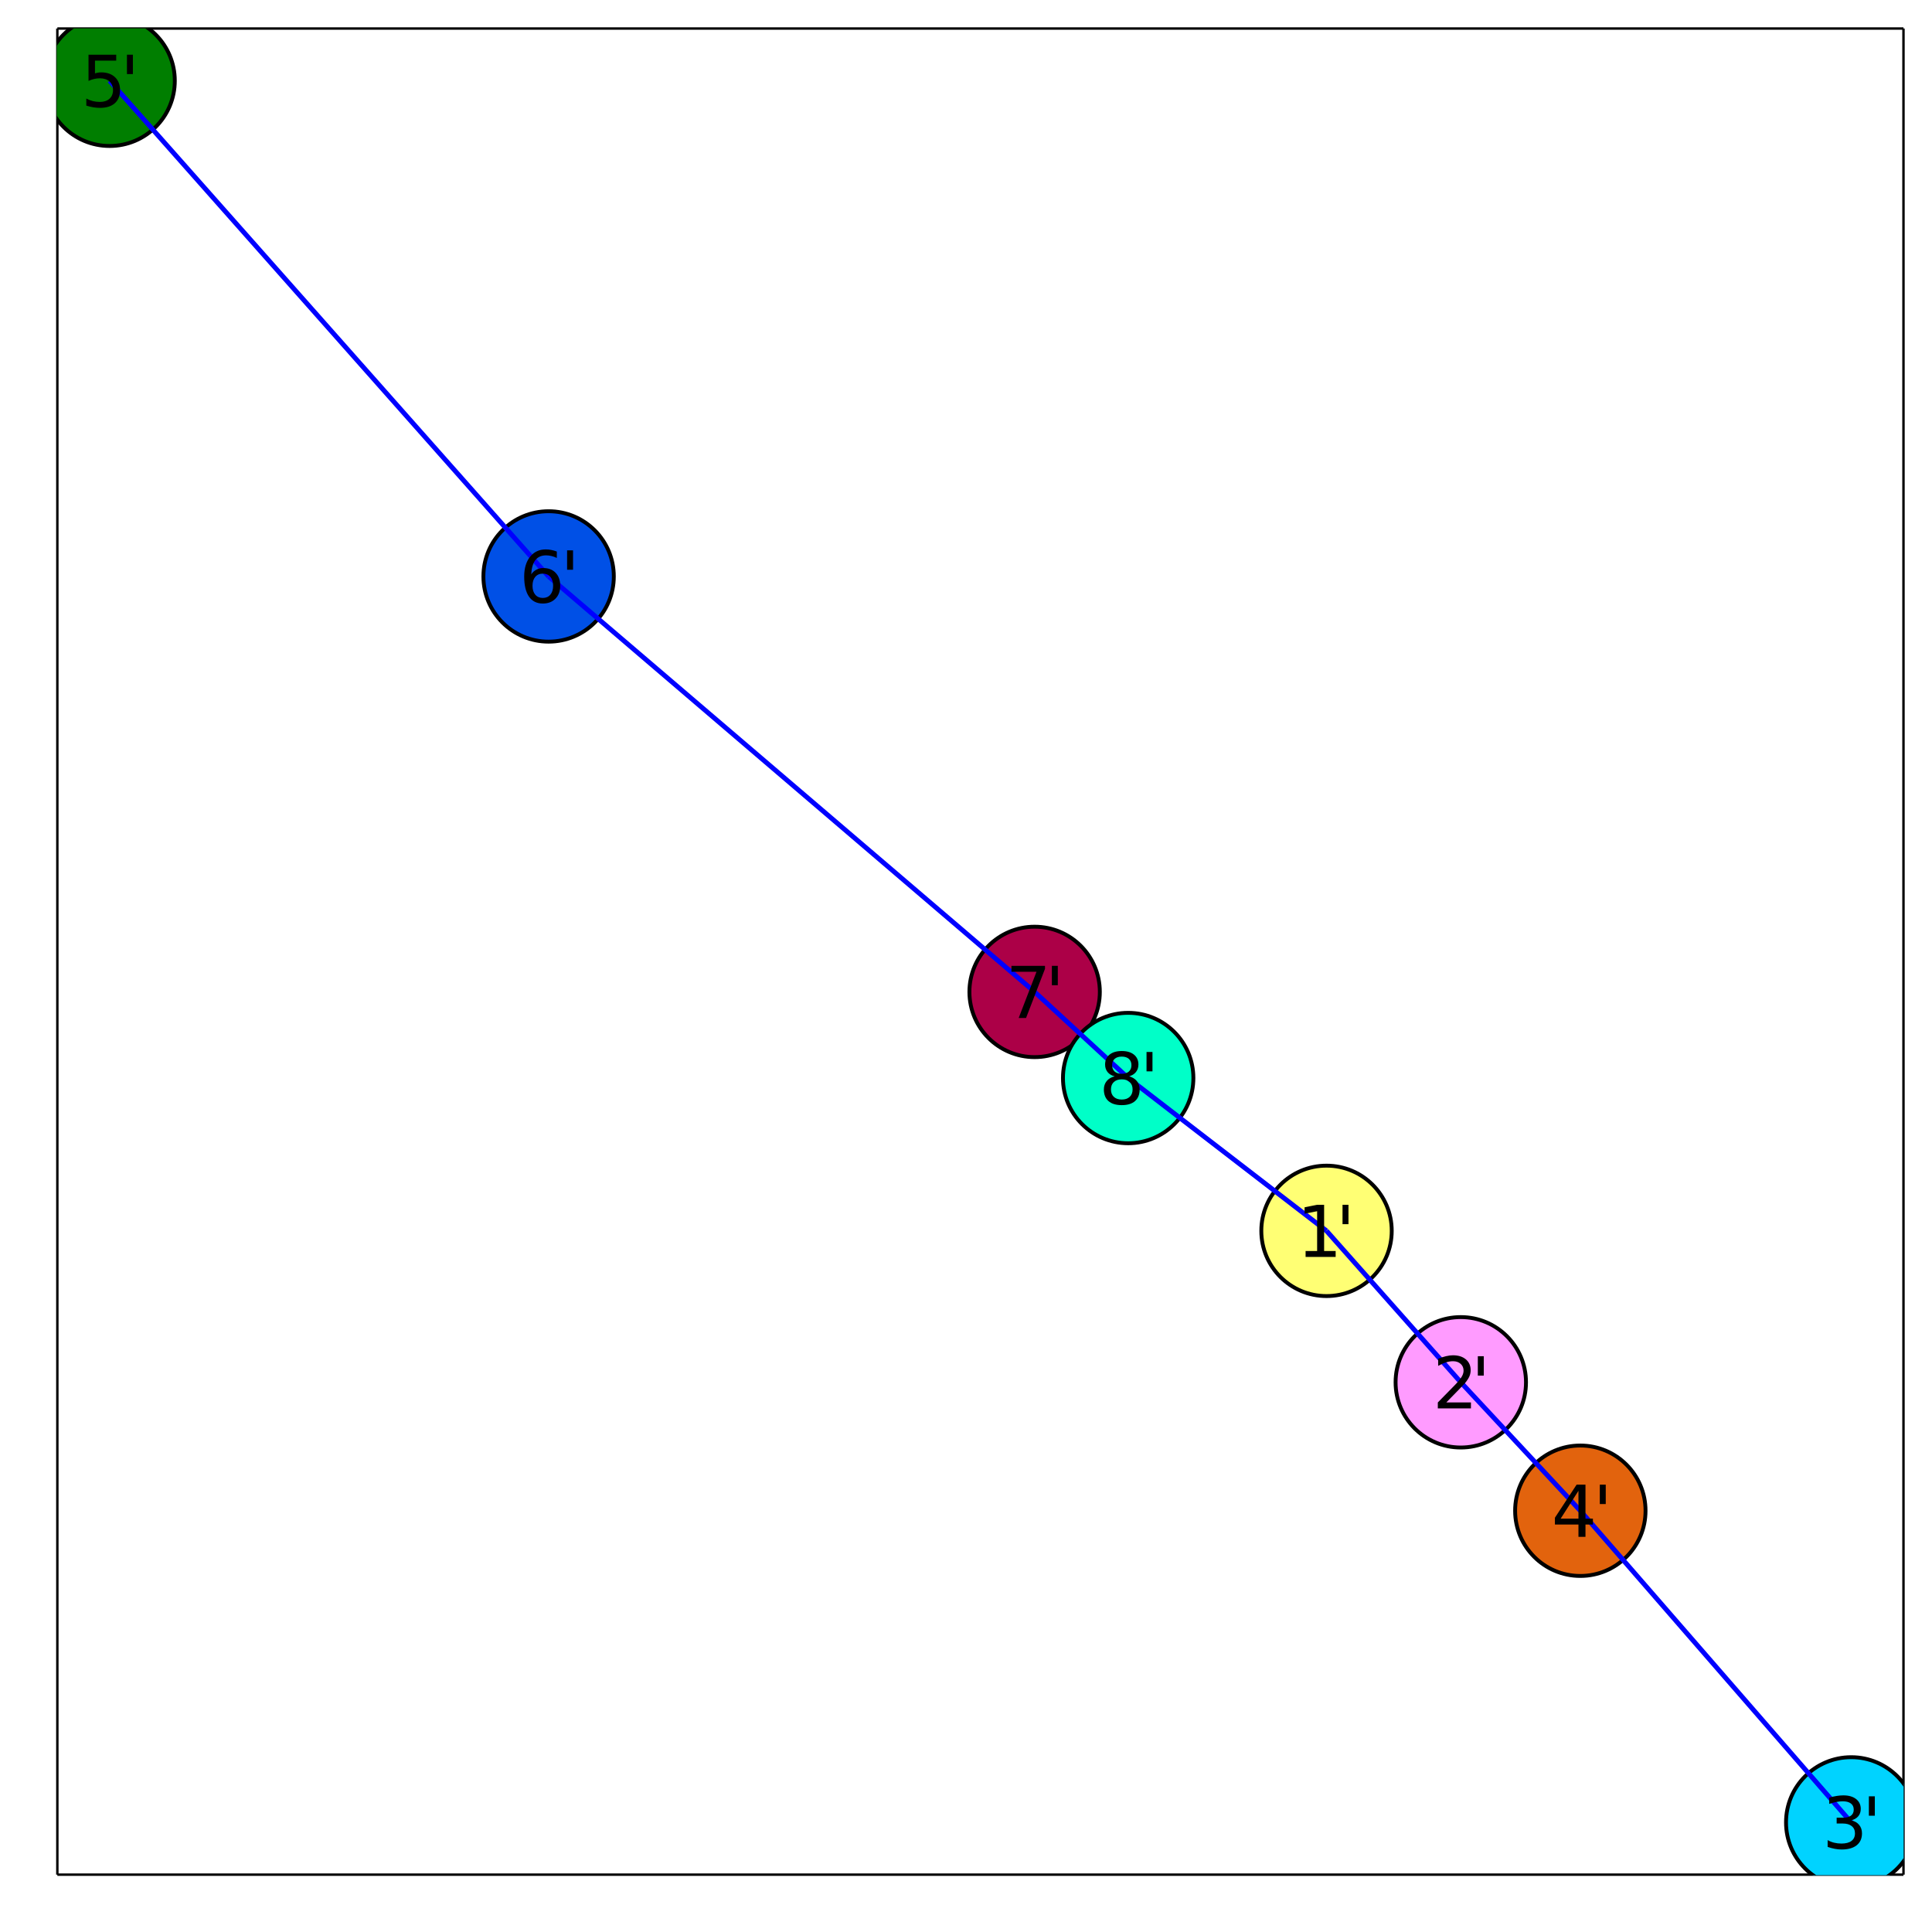
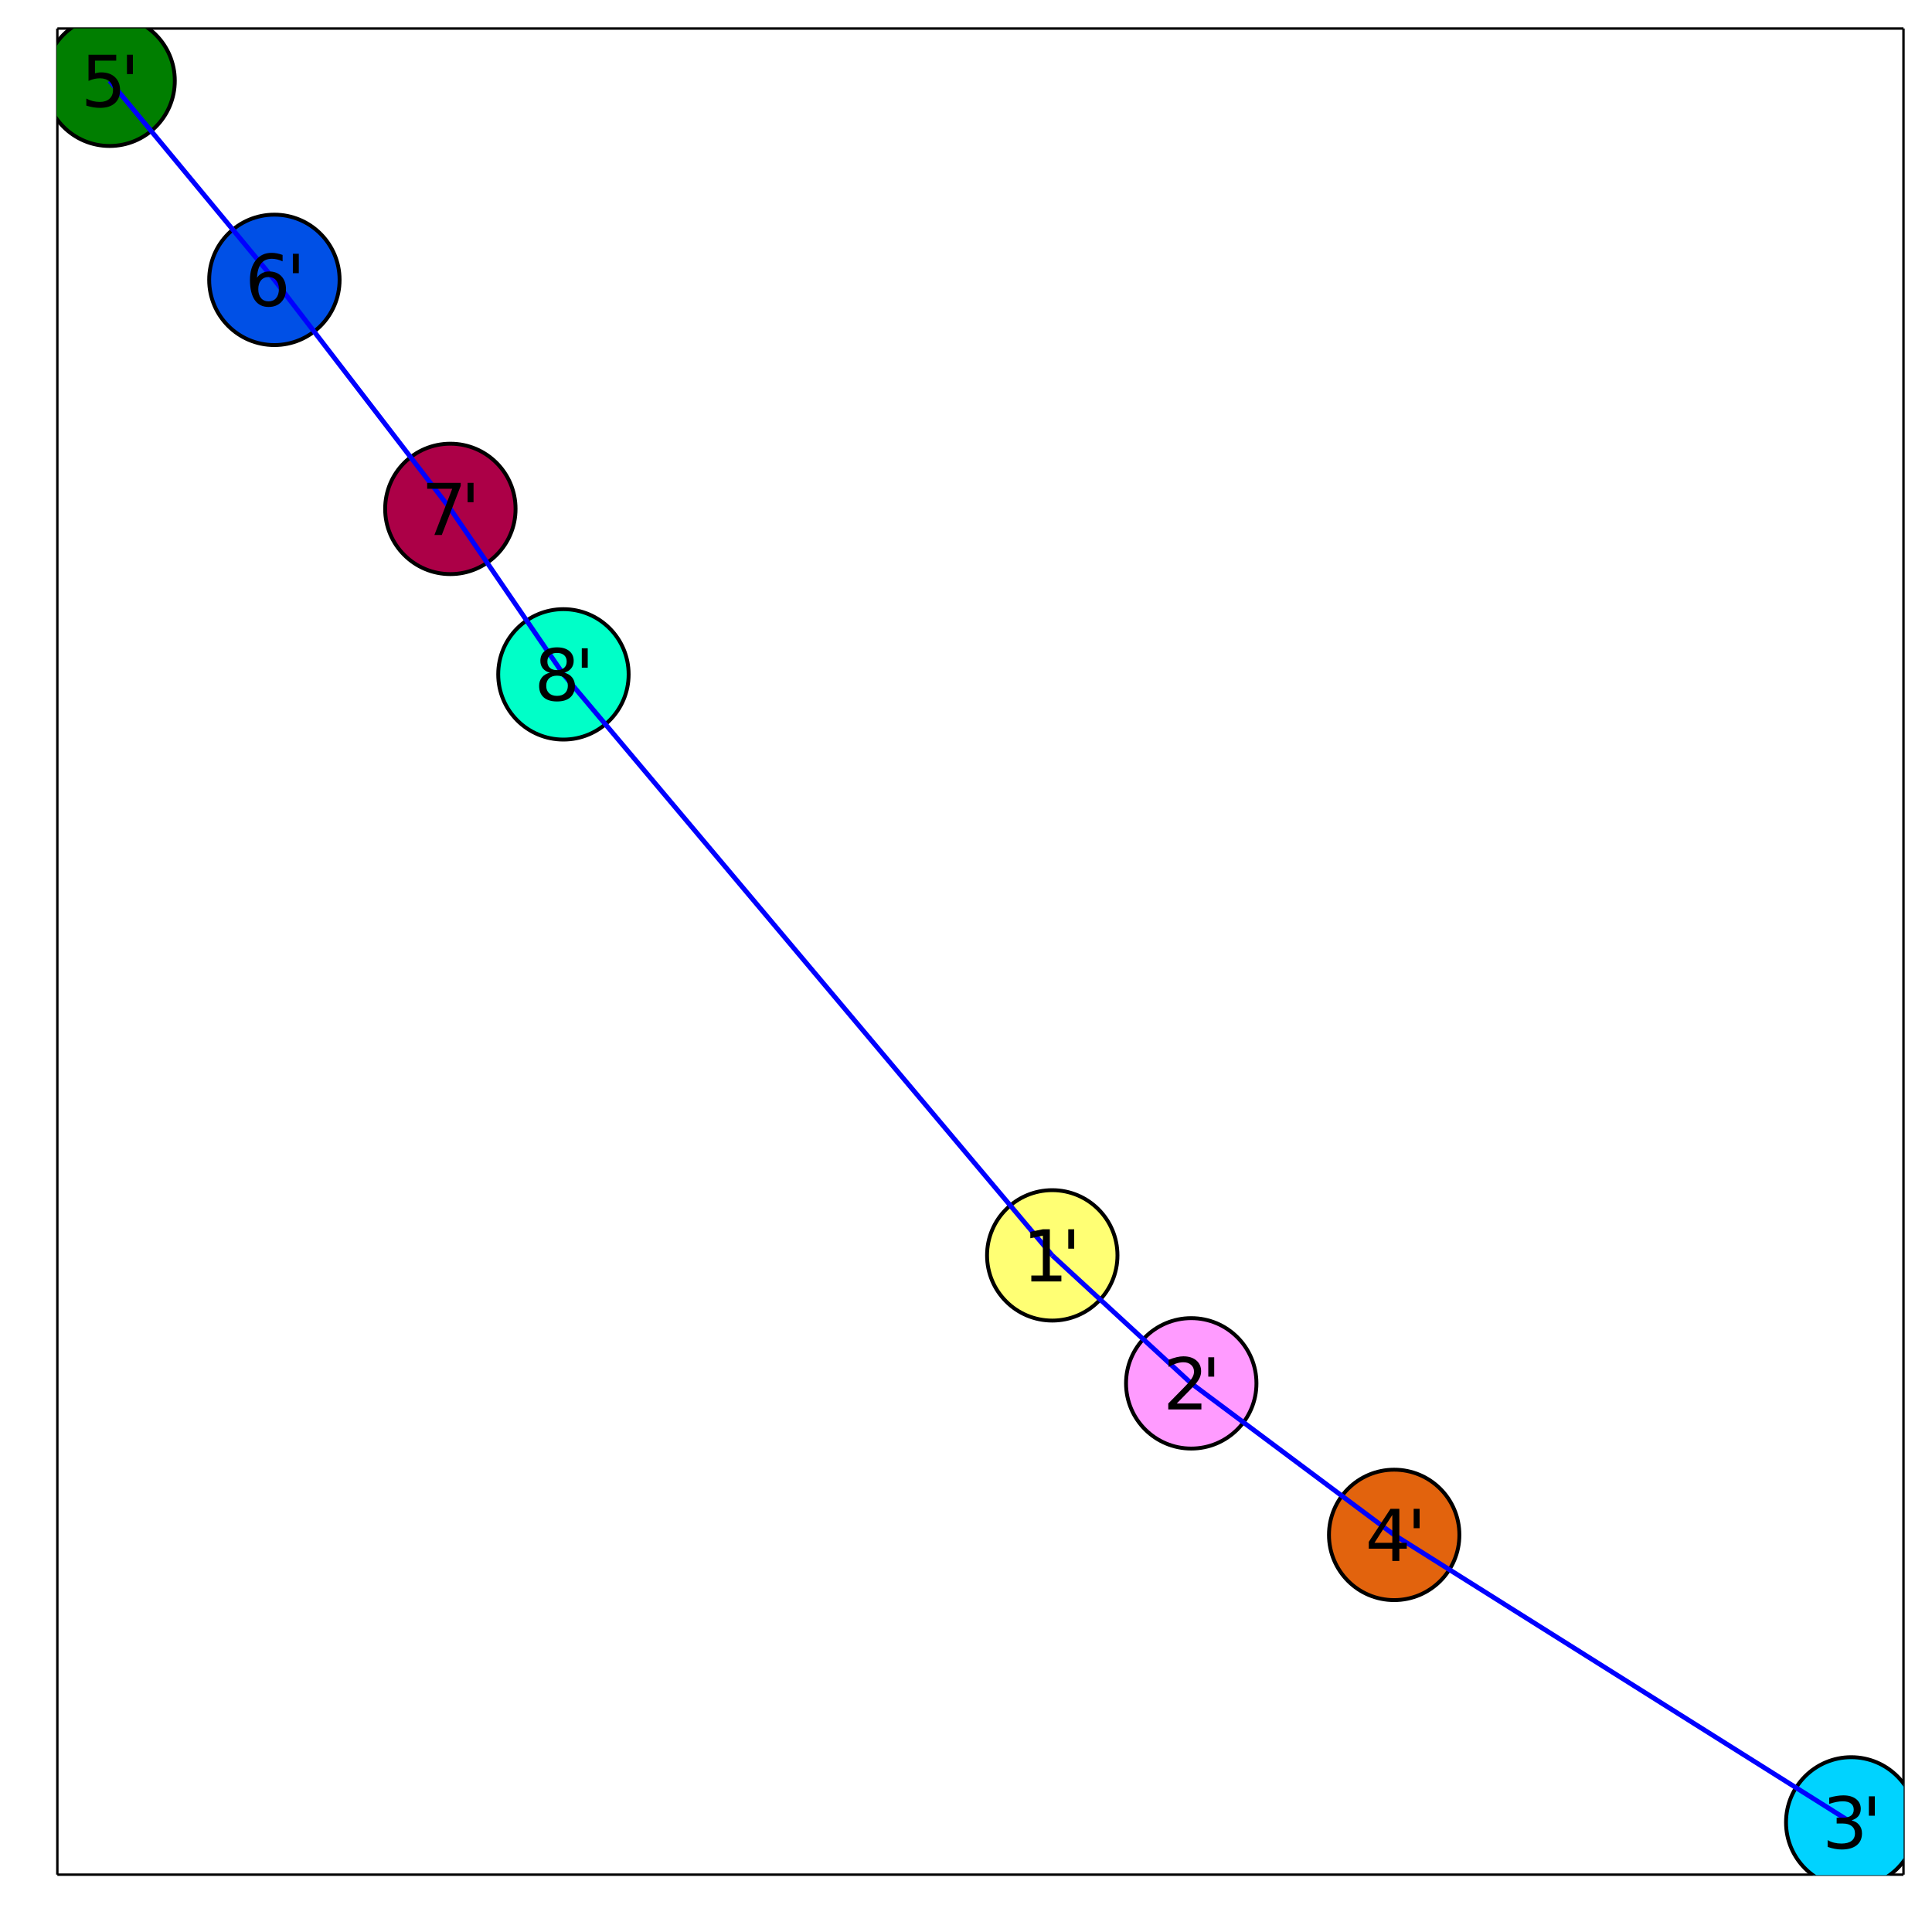
<svg xmlns="http://www.w3.org/2000/svg" width="800" height="800" viewBox="0 0 3200 3200">
  <defs>
-     <clipPath id="clip800">
+     <clipPath id="clip700">
      <rect x="0" y="0" width="3200" height="3200" />
    </clipPath>
  </defs>
-   <path clip-path="url(#clip800)" d=" M0 3200 L3200 3200 L3200 0 L0 0  Z   " fill="#ffffff" fill-rule="evenodd" fill-opacity="1" />
+   <path clip-path="url(#clip700)" d=" M0 3200 L3200 3200 L3200 0 L0 0  Z   " fill="#ffffff" fill-rule="evenodd" fill-opacity="1" />
  <defs>
-     <clipPath id="clip801">
+     <clipPath id="clip701">
      <rect x="640" y="320" width="2241" height="2241" />
    </clipPath>
  </defs>
-   <path clip-path="url(#clip800)" d=" M94.992 3105.01 L3152.76 3105.01 L3152.76 47.244 L94.992 47.244  Z   " fill="#ffffff" fill-rule="evenodd" fill-opacity="1" />
+   <path clip-path="url(#clip700)" d=" M94.992 3105.01 L3152.76 3105.01 L3152.76 47.244 L94.992 47.244  Z   " fill="#ffffff" fill-rule="evenodd" fill-opacity="1" />
  <defs>
-     <clipPath id="clip802">
+     <clipPath id="clip702">
      <rect x="94" y="47" width="3059" height="3059" />
    </clipPath>
  </defs>
-   <polyline clip-path="url(#clip800)" style="stroke:#000000; stroke-width:4; stroke-opacity:1; fill:none" points="   94.992,3105.01 3152.76,3105.01    " />
-   <polyline clip-path="url(#clip800)" style="stroke:#000000; stroke-width:4; stroke-opacity:1; fill:none" points="   94.992,3105.01 94.992,47.244    " />
-   <polyline clip-path="url(#clip800)" style="stroke:#000000; stroke-width:4; stroke-opacity:1; fill:none" points="   94.992,47.244 3152.76,47.244    " />
-   <polyline clip-path="url(#clip800)" style="stroke:#000000; stroke-width:4; stroke-opacity:1; fill:none" points="   3152.76,3105.01 3152.76,47.244    " />
-   <circle clip-path="url(#clip802)" cx="2197.14" cy="2038.7" r="108" fill="#ffff74" fill-rule="evenodd" fill-opacity="1" stroke="#000000" stroke-opacity="1" stroke-width="6.4" />
-   <circle clip-path="url(#clip802)" cx="2419.53" cy="2289.53" r="108" fill="#ff9bff" fill-rule="evenodd" fill-opacity="1" stroke="#000000" stroke-opacity="1" stroke-width="6.4" />
-   <circle clip-path="url(#clip802)" cx="3066.22" cy="3018.47" r="108" fill="#00d3ff" fill-rule="evenodd" fill-opacity="1" stroke="#000000" stroke-opacity="1" stroke-width="6.4" />
-   <circle clip-path="url(#clip802)" cx="2617.52" cy="2502.26" r="108" fill="#e2630d" fill-rule="evenodd" fill-opacity="1" stroke="#000000" stroke-opacity="1" stroke-width="6.4" />
-   <circle clip-path="url(#clip802)" cx="181.533" cy="133.785" r="108" fill="#007e00" fill-rule="evenodd" fill-opacity="1" stroke="#000000" stroke-opacity="1" stroke-width="6.4" />
-   <circle clip-path="url(#clip802)" cx="908.677" cy="954.763" r="108" fill="#0050e6" fill-rule="evenodd" fill-opacity="1" stroke="#000000" stroke-opacity="1" stroke-width="6.4" />
-   <circle clip-path="url(#clip802)" cx="1713.67" cy="1642.92" r="108" fill="#ac0047" fill-rule="evenodd" fill-opacity="1" stroke="#000000" stroke-opacity="1" stroke-width="6.4" />
-   <circle clip-path="url(#clip802)" cx="1868.61" cy="1785.58" r="108" fill="#00ffc8" fill-rule="evenodd" fill-opacity="1" stroke="#000000" stroke-opacity="1" stroke-width="6.4" />
-   <polyline clip-path="url(#clip802)" style="stroke:#0000ff; stroke-width:8; stroke-opacity:1; fill:none" points="   2197.14,2038.7 2419.53,2289.53    " />
-   <polyline clip-path="url(#clip802)" style="stroke:#0000ff; stroke-width:8; stroke-opacity:1; fill:none" points="   2197.14,2038.7 1868.61,1785.58    " />
-   <polyline clip-path="url(#clip802)" style="stroke:#0000ff; stroke-width:8; stroke-opacity:1; fill:none" points="   2419.53,2289.53 2617.52,2502.26    " />
-   <polyline clip-path="url(#clip802)" style="stroke:#0000ff; stroke-width:8; stroke-opacity:1; fill:none" points="   3066.22,3018.47 2617.52,2502.26    " />
-   <polyline clip-path="url(#clip802)" style="stroke:#0000ff; stroke-width:8; stroke-opacity:1; fill:none" points="   181.533,133.785 908.677,954.763    " />
-   <polyline clip-path="url(#clip802)" style="stroke:#0000ff; stroke-width:8; stroke-opacity:1; fill:none" points="   908.677,954.763 1713.67,1642.92    " />
-   <polyline clip-path="url(#clip802)" style="stroke:#0000ff; stroke-width:8; stroke-opacity:1; fill:none" points="   1713.67,1642.92 1868.61,1785.58    " />
-   <path clip-path="url(#clip800)" d="M 0 0 M2162.48 2072.07 L2181.58 2072.07 L2181.58 2006.15 L2160.8 2010.32 L2160.8 1999.67 L2181.46 1995.5 L2193.15 1995.5 L2193.15 2072.07 L2212.25 2072.07 L2212.25 2081.9 L2162.48 2081.9 L2162.48 2072.07 Z" fill="#000000" fill-rule="evenodd" fill-opacity="1" />
-   <path clip-path="url(#clip800)" d="M 0 0 M2233.49 1995.5 L2233.49 2027.62 L2223.65 2027.62 L2223.65 1995.5 L2233.49 1995.5 Z" fill="#000000" fill-rule="evenodd" fill-opacity="1" />
-   <path clip-path="url(#clip800)" d="M 0 0 M2395.54 2322.9 L2436.34 2322.9 L2436.34 2332.73 L2381.48 2332.73 L2381.48 2322.9 Q2388.13 2316.01 2399.59 2304.43 Q2411.11 2292.8 2414.06 2289.45 Q2419.67 2283.14 2421.87 2278.8 Q2424.13 2274.4 2424.13 2270.18 Q2424.13 2263.29 2419.27 2258.95 Q2414.46 2254.61 2406.71 2254.61 Q2401.21 2254.61 2395.08 2256.52 Q2389 2258.43 2382.06 2262.31 L2382.06 2250.5 Q2389.12 2247.66 2395.25 2246.22 Q2401.39 2244.77 2406.48 2244.77 Q2419.9 2244.77 2427.89 2251.48 Q2435.88 2258.2 2435.88 2269.42 Q2435.88 2274.75 2433.85 2279.55 Q2431.88 2284.3 2426.62 2290.78 Q2425.17 2292.46 2417.42 2300.5 Q2409.66 2308.49 2395.54 2322.9 Z" fill="#000000" fill-rule="evenodd" fill-opacity="1" />
-   <path clip-path="url(#clip800)" d="M 0 0 M2457.58 2246.33 L2457.58 2278.45 L2447.74 2278.45 L2447.74 2246.33 L2457.58 2246.33 Z" fill="#000000" fill-rule="evenodd" fill-opacity="1" />
-   <path clip-path="url(#clip800)" d="M 0 0 M3066.22 3015.08 Q3074.61 3016.88 3079.29 3022.55 Q3084.04 3028.22 3084.04 3036.55 Q3084.04 3049.34 3075.24 3056.34 Q3066.45 3063.35 3050.24 3063.35 Q3044.8 3063.35 3039.02 3062.25 Q3033.29 3061.2 3027.15 3059.06 L3027.15 3047.78 Q3032.01 3050.61 3037.8 3052.06 Q3043.59 3053.51 3049.9 3053.51 Q3060.89 3053.51 3066.62 3049.17 Q3072.41 3044.83 3072.41 3036.55 Q3072.41 3028.91 3067.03 3024.63 Q3061.7 3020.29 3052.15 3020.29 L3042.08 3020.29 L3042.08 3010.68 L3052.62 3010.68 Q3061.24 3010.68 3065.81 3007.27 Q3070.38 3003.8 3070.38 2997.32 Q3070.38 2990.66 3065.64 2987.13 Q3060.95 2983.54 3052.15 2983.54 Q3047.35 2983.54 3041.85 2984.58 Q3036.35 2985.63 3029.76 2987.83 L3029.76 2977.41 Q3036.41 2975.56 3042.2 2974.63 Q3048.04 2973.7 3053.19 2973.7 Q3066.5 2973.7 3074.26 2979.78 Q3082.01 2985.8 3082.01 2996.1 Q3082.01 3003.28 3077.91 3008.25 Q3073.8 3013.17 3066.22 3015.08 Z" fill="#000000" fill-rule="evenodd" fill-opacity="1" />
-   <path clip-path="url(#clip800)" d="M 0 0 M3105.28 2975.27 L3105.28 3007.39 L3095.44 3007.39 L3095.44 2975.27 L3105.28 2975.27 Z" fill="#000000" fill-rule="evenodd" fill-opacity="1" />
-   <path clip-path="url(#clip800)" d="M 0 0 M2614.42 2469.25 L2584.91 2515.37 L2614.42 2515.37 L2614.42 2469.25 M2611.35 2459.06 L2626.05 2459.06 L2626.05 2515.37 L2638.38 2515.37 L2638.38 2525.09 L2626.05 2525.09 L2626.05 2545.46 L2614.42 2545.46 L2614.42 2525.09 L2575.42 2525.09 L2575.42 2513.81 L2611.35 2459.06 Z" fill="#000000" fill-rule="evenodd" fill-opacity="1" />
-   <path clip-path="url(#clip800)" d="M 0 0 M2659.62 2459.06 L2659.62 2491.18 L2649.78 2491.18 L2649.78 2459.06 L2659.62 2459.06 Z" fill="#000000" fill-rule="evenodd" fill-opacity="1" />
-   <path clip-path="url(#clip800)" d="M 0 0 M146.608 90.585 L192.499 90.585 L192.499 100.422 L157.314 100.422 L157.314 121.603 Q159.86 120.735 162.407 120.33 Q164.953 119.867 167.499 119.867 Q181.967 119.867 190.416 127.795 Q198.865 135.723 198.865 149.265 Q198.865 163.212 190.184 170.966 Q181.504 178.663 165.705 178.663 Q160.265 178.663 154.594 177.737 Q148.981 176.811 142.962 174.959 L142.962 163.212 Q148.171 166.047 153.726 167.436 Q159.282 168.825 165.474 168.825 Q175.485 168.825 181.33 163.559 Q187.175 158.293 187.175 149.265 Q187.175 140.237 181.33 134.971 Q175.485 129.705 165.474 129.705 Q160.786 129.705 156.099 130.746 Q151.469 131.788 146.608 133.987 L146.608 90.585 Z" fill="#000000" fill-rule="evenodd" fill-opacity="1" />
-   <path clip-path="url(#clip800)" d="M 0 0 M220.103 90.585 L220.103 122.702 L210.265 122.702 L210.265 90.585 L220.103 90.585 Z" fill="#000000" fill-rule="evenodd" fill-opacity="1" />
-   <path clip-path="url(#clip800)" d="M 0 0 M899.071 950.104 Q891.201 950.104 886.571 955.486 Q881.999 960.868 881.999 970.243 Q881.999 979.56 886.571 985 Q891.201 990.382 899.071 990.382 Q906.941 990.382 911.513 985 Q916.143 979.56 916.143 970.243 Q916.143 960.868 911.513 955.486 Q906.941 950.104 899.071 950.104 M922.277 913.473 L922.277 924.121 Q917.879 922.037 913.365 920.938 Q908.909 919.838 904.511 919.838 Q892.937 919.838 886.802 927.651 Q880.726 935.463 879.858 951.262 Q883.272 946.227 888.423 943.565 Q893.573 940.845 899.765 940.845 Q912.786 940.845 920.309 948.773 Q927.89 956.644 927.89 970.243 Q927.89 983.553 920.02 991.597 Q912.15 999.641 899.071 999.641 Q884.083 999.641 876.154 988.183 Q868.226 976.667 868.226 954.85 Q868.226 934.364 877.948 922.211 Q887.671 910 904.048 910 Q908.446 910 912.902 910.868 Q917.416 911.736 922.277 913.473 Z" fill="#000000" fill-rule="evenodd" fill-opacity="1" />
-   <path clip-path="url(#clip800)" d="M 0 0 M949.129 911.563 L949.129 943.681 L939.291 943.681 L939.291 911.563 L949.129 911.563 Z" fill="#000000" fill-rule="evenodd" fill-opacity="1" />
-   <path clip-path="url(#clip800)" d="M 0 0 M1675.28 1599.72 L1730.83 1599.72 L1730.83 1604.7 L1699.46 1686.12 L1687.25 1686.12 L1716.77 1609.56 L1675.28 1609.56 L1675.28 1599.72 Z" fill="#000000" fill-rule="evenodd" fill-opacity="1" />
-   <path clip-path="url(#clip800)" d="M 0 0 M1752.07 1599.72 L1752.07 1631.84 L1742.23 1631.84 L1742.23 1599.72 L1752.07 1599.72 Z" fill="#000000" fill-rule="evenodd" fill-opacity="1" />
-   <path clip-path="url(#clip800)" d="M 0 0 M1857.99 1787.75 Q1849.66 1787.75 1844.86 1792.2 Q1840.11 1796.66 1840.11 1804.47 Q1840.11 1812.29 1844.86 1816.74 Q1849.66 1821.2 1857.99 1821.2 Q1866.33 1821.2 1871.13 1816.74 Q1875.93 1812.23 1875.93 1804.47 Q1875.93 1796.66 1871.13 1792.2 Q1866.38 1787.75 1857.99 1787.75 M1846.3 1782.77 Q1838.78 1780.92 1834.56 1775.77 Q1830.39 1770.62 1830.39 1763.21 Q1830.39 1752.85 1837.74 1746.83 Q1845.15 1740.82 1857.99 1740.82 Q1870.9 1740.82 1878.25 1746.83 Q1885.6 1752.85 1885.6 1763.21 Q1885.6 1770.62 1881.37 1775.77 Q1877.21 1780.92 1869.74 1782.77 Q1878.19 1784.74 1882.88 1790.47 Q1887.62 1796.2 1887.62 1804.47 Q1887.62 1817.03 1879.93 1823.74 Q1872.29 1830.46 1857.99 1830.46 Q1843.7 1830.46 1836 1823.74 Q1828.36 1817.03 1828.36 1804.47 Q1828.36 1796.2 1833.11 1790.47 Q1837.85 1784.74 1846.3 1782.77 M1842.02 1764.31 Q1842.02 1771.02 1846.19 1774.79 Q1850.41 1778.55 1857.99 1778.55 Q1865.52 1778.55 1869.74 1774.79 Q1874.02 1771.02 1874.02 1764.31 Q1874.02 1757.6 1869.74 1753.84 Q1865.52 1750.08 1857.99 1750.08 Q1850.41 1750.08 1846.19 1753.84 Q1842.02 1757.6 1842.02 1764.31 Z" fill="#000000" fill-rule="evenodd" fill-opacity="1" />
-   <path clip-path="url(#clip800)" d="M 0 0 M1908.86 1742.38 L1908.86 1774.5 L1899.02 1774.5 L1899.02 1742.38 L1908.86 1742.38 Z" fill="#000000" fill-rule="evenodd" fill-opacity="1" />
+   <polyline clip-path="url(#clip700)" style="stroke:#000000; stroke-width:4; stroke-opacity:1; fill:none" points="   94.992,3105.01 3152.76,3105.01    " />
+   <polyline clip-path="url(#clip700)" style="stroke:#000000; stroke-width:4; stroke-opacity:1; fill:none" points="   94.992,3105.01 94.992,47.244    " />
+   <polyline clip-path="url(#clip700)" style="stroke:#000000; stroke-width:4; stroke-opacity:1; fill:none" points="   94.992,47.244 3152.76,47.244    " />
+   <polyline clip-path="url(#clip700)" style="stroke:#000000; stroke-width:4; stroke-opacity:1; fill:none" points="   3152.76,3105.01 3152.76,47.244    " />
+   <circle clip-path="url(#clip702)" cx="1742.87" cy="2079.29" r="108" fill="#ffff74" fill-rule="evenodd" fill-opacity="1" stroke="#000000" stroke-opacity="1" stroke-width="6.4" />
+   <circle clip-path="url(#clip702)" cx="1973.07" cy="2291.27" r="108" fill="#ff9bff" fill-rule="evenodd" fill-opacity="1" stroke="#000000" stroke-opacity="1" stroke-width="6.4" />
+   <circle clip-path="url(#clip702)" cx="3066.22" cy="3018.47" r="108" fill="#00d3ff" fill-rule="evenodd" fill-opacity="1" stroke="#000000" stroke-opacity="1" stroke-width="6.4" />
+   <circle clip-path="url(#clip702)" cx="2309.2" cy="2542.27" r="108" fill="#e2630d" fill-rule="evenodd" fill-opacity="1" stroke="#000000" stroke-opacity="1" stroke-width="6.4" />
+   <circle clip-path="url(#clip702)" cx="181.533" cy="133.785" r="108" fill="#007e00" fill-rule="evenodd" fill-opacity="1" stroke="#000000" stroke-opacity="1" stroke-width="6.4" />
+   <circle clip-path="url(#clip702)" cx="454.464" cy="463.536" r="108" fill="#0050e6" fill-rule="evenodd" fill-opacity="1" stroke="#000000" stroke-opacity="1" stroke-width="6.4" />
+   <circle clip-path="url(#clip702)" cx="745.934" cy="842.905" r="108" fill="#ac0047" fill-rule="evenodd" fill-opacity="1" stroke="#000000" stroke-opacity="1" stroke-width="6.4" />
+   <circle clip-path="url(#clip702)" cx="933.219" cy="1116.96" r="108" fill="#00ffc8" fill-rule="evenodd" fill-opacity="1" stroke="#000000" stroke-opacity="1" stroke-width="6.4" />
+   <polyline clip-path="url(#clip702)" style="stroke:#0000ff; stroke-width:8; stroke-opacity:1; fill:none" points="   1742.87,2079.29 1973.07,2291.27    " />
+   <polyline clip-path="url(#clip702)" style="stroke:#0000ff; stroke-width:8; stroke-opacity:1; fill:none" points="   1742.87,2079.29 933.219,1116.96    " />
+   <polyline clip-path="url(#clip702)" style="stroke:#0000ff; stroke-width:8; stroke-opacity:1; fill:none" points="   1973.07,2291.27 2309.2,2542.27    " />
+   <polyline clip-path="url(#clip702)" style="stroke:#0000ff; stroke-width:8; stroke-opacity:1; fill:none" points="   3066.22,3018.47 2309.2,2542.27    " />
+   <polyline clip-path="url(#clip702)" style="stroke:#0000ff; stroke-width:8; stroke-opacity:1; fill:none" points="   181.533,133.785 454.464,463.536    " />
+   <polyline clip-path="url(#clip702)" style="stroke:#0000ff; stroke-width:8; stroke-opacity:1; fill:none" points="   454.464,463.536 745.934,842.905    " />
+   <polyline clip-path="url(#clip702)" style="stroke:#0000ff; stroke-width:8; stroke-opacity:1; fill:none" points="   745.934,842.905 933.219,1116.96    " />
+   <path clip-path="url(#clip700)" d="M 0 0 M1708.2 2112.65 L1727.3 2112.65 L1727.3 2046.73 L1706.52 2050.9 L1706.52 2040.25 L1727.18 2036.09 L1738.87 2036.09 L1738.87 2112.65 L1757.97 2112.65 L1757.97 2122.49 L1708.2 2122.49 L1708.2 2112.65 Z" fill="#000000" fill-rule="evenodd" fill-opacity="1" />
+   <path clip-path="url(#clip700)" d="M 0 0 M1779.21 2036.09 L1779.21 2068.2 L1769.37 2068.2 L1769.37 2036.09 L1779.21 2036.09 Z" fill="#000000" fill-rule="evenodd" fill-opacity="1" />
+   <path clip-path="url(#clip700)" d="M 0 0 M1949.08 2324.63 L1989.88 2324.63 L1989.88 2334.47 L1935.02 2334.47 L1935.02 2324.63 Q1941.68 2317.74 1953.14 2306.17 Q1964.65 2294.54 1967.6 2291.18 Q1973.22 2284.87 1975.42 2280.53 Q1977.67 2276.13 1977.67 2271.91 Q1977.67 2265.02 1972.81 2260.68 Q1968.01 2256.34 1960.25 2256.34 Q1954.76 2256.34 1948.62 2258.25 Q1942.54 2260.16 1935.6 2264.04 L1935.6 2252.23 Q1942.66 2249.4 1948.79 2247.95 Q1954.93 2246.5 1960.02 2246.5 Q1973.45 2246.5 1981.43 2253.22 Q1989.42 2259.93 1989.42 2271.16 Q1989.42 2276.48 1987.39 2281.28 Q1985.43 2286.03 1980.16 2292.51 Q1978.71 2294.19 1970.96 2302.23 Q1963.2 2310.22 1949.08 2324.63 Z" fill="#000000" fill-rule="evenodd" fill-opacity="1" />
+   <path clip-path="url(#clip700)" d="M 0 0 M2011.12 2248.07 L2011.12 2280.18 L2001.28 2280.18 L2001.28 2248.07 L2011.12 2248.07 Z" fill="#000000" fill-rule="evenodd" fill-opacity="1" />
+   <path clip-path="url(#clip700)" d="M 0 0 M3066.22 3015.08 Q3074.61 3016.88 3079.29 3022.55 Q3084.04 3028.22 3084.04 3036.55 Q3084.04 3049.34 3075.24 3056.34 Q3066.45 3063.35 3050.24 3063.35 Q3044.8 3063.35 3039.02 3062.25 Q3033.29 3061.2 3027.15 3059.06 L3027.15 3047.78 Q3032.01 3050.61 3037.8 3052.06 Q3043.59 3053.51 3049.9 3053.51 Q3060.89 3053.51 3066.62 3049.17 Q3072.41 3044.83 3072.41 3036.55 Q3072.41 3028.91 3067.03 3024.63 Q3061.7 3020.29 3052.15 3020.29 L3042.08 3020.29 L3042.08 3010.68 L3052.62 3010.68 Q3061.24 3010.68 3065.81 3007.27 Q3070.38 3003.8 3070.38 2997.32 Q3070.38 2990.66 3065.64 2987.13 Q3060.95 2983.54 3052.15 2983.54 Q3047.35 2983.54 3041.85 2984.58 Q3036.35 2985.63 3029.76 2987.83 L3029.76 2977.41 Q3036.41 2975.56 3042.2 2974.63 Q3048.04 2973.7 3053.19 2973.7 Q3066.5 2973.7 3074.26 2979.78 Q3082.01 2985.8 3082.01 2996.1 Q3082.01 3003.28 3077.91 3008.25 Q3073.8 3013.17 3066.22 3015.08 Z" fill="#000000" fill-rule="evenodd" fill-opacity="1" />
+   <path clip-path="url(#clip700)" d="M 0 0 M3105.28 2975.27 L3105.28 3007.39 L3095.44 3007.39 L3095.44 2975.27 L3105.28 2975.27 Z" fill="#000000" fill-rule="evenodd" fill-opacity="1" />
+   <path clip-path="url(#clip700)" d="M 0 0 M2306.11 2509.25 L2276.59 2555.37 L2306.11 2555.37 L2306.11 2509.25 M2303.04 2499.07 L2317.74 2499.07 L2317.74 2555.37 L2330.07 2555.37 L2330.07 2565.1 L2317.74 2565.1 L2317.74 2585.47 L2306.11 2585.47 L2306.11 2565.1 L2267.1 2565.1 L2267.1 2553.81 L2303.04 2499.07 Z" fill="#000000" fill-rule="evenodd" fill-opacity="1" />
+   <path clip-path="url(#clip700)" d="M 0 0 M2351.3 2499.07 L2351.3 2531.18 L2341.47 2531.18 L2341.47 2499.07 L2351.3 2499.07 Z" fill="#000000" fill-rule="evenodd" fill-opacity="1" />
+   <path clip-path="url(#clip700)" d="M 0 0 M146.608 90.585 L192.499 90.585 L192.499 100.422 L157.314 100.422 L157.314 121.603 Q159.86 120.735 162.407 120.33 Q164.953 119.867 167.499 119.867 Q181.967 119.867 190.416 127.795 Q198.865 135.723 198.865 149.265 Q198.865 163.212 190.184 170.966 Q181.504 178.663 165.705 178.663 Q160.265 178.663 154.594 177.737 Q148.981 176.811 142.962 174.959 L142.962 163.212 Q148.171 166.047 153.726 167.436 Q159.282 168.825 165.474 168.825 Q175.485 168.825 181.33 163.559 Q187.175 158.293 187.175 149.265 Q187.175 140.237 181.33 134.971 Q175.485 129.705 165.474 129.705 Q160.786 129.705 156.099 130.746 Q151.469 131.788 146.608 133.987 L146.608 90.585 Z" fill="#000000" fill-rule="evenodd" fill-opacity="1" />
+   <path clip-path="url(#clip700)" d="M 0 0 M220.103 90.585 L220.103 122.702 L210.265 122.702 L210.265 90.585 L220.103 90.585 Z" fill="#000000" fill-rule="evenodd" fill-opacity="1" />
+   <path clip-path="url(#clip700)" d="M 0 0 M444.858 458.877 Q436.987 458.877 432.358 464.259 Q427.786 469.641 427.786 479.016 Q427.786 488.333 432.358 493.773 Q436.987 499.155 444.858 499.155 Q452.728 499.155 457.3 493.773 Q461.929 488.333 461.929 479.016 Q461.929 469.641 457.3 464.259 Q452.728 458.877 444.858 458.877 M468.064 422.245 L468.064 432.893 Q463.666 430.81 459.152 429.711 Q454.696 428.611 450.298 428.611 Q438.724 428.611 432.589 436.423 Q426.513 444.236 425.645 460.034 Q429.059 455 434.21 452.338 Q439.36 449.618 445.552 449.618 Q458.573 449.618 466.096 457.546 Q473.677 465.416 473.677 479.016 Q473.677 492.326 465.807 500.37 Q457.936 508.414 444.858 508.414 Q429.869 508.414 421.941 496.956 Q414.013 485.439 414.013 463.622 Q414.013 443.136 423.735 430.984 Q433.457 418.773 449.835 418.773 Q454.233 418.773 458.689 419.641 Q463.203 420.509 468.064 422.245 Z" fill="#000000" fill-rule="evenodd" fill-opacity="1" />
+   <path clip-path="url(#clip700)" d="M 0 0 M494.915 420.336 L494.915 452.454 L485.078 452.454 L485.078 420.336 L494.915 420.336 Z" fill="#000000" fill-rule="evenodd" fill-opacity="1" />
+   <path clip-path="url(#clip700)" d="M 0 0 M707.537 799.705 L763.092 799.705 L763.092 804.682 L731.727 886.105 L719.516 886.105 L749.03 809.543 L707.537 809.543 L707.537 799.705 Z" fill="#000000" fill-rule="evenodd" fill-opacity="1" />
+   <path clip-path="url(#clip700)" d="M 0 0 M784.331 799.705 L784.331 831.823 L774.493 831.823 L774.493 799.705 L784.331 799.705 Z" fill="#000000" fill-rule="evenodd" fill-opacity="1" />
+   <path clip-path="url(#clip700)" d="M 0 0 M922.599 1119.13 Q914.266 1119.13 909.463 1123.59 Q904.718 1128.04 904.718 1135.85 Q904.718 1143.67 909.463 1148.12 Q914.266 1152.58 922.599 1152.58 Q930.933 1152.58 935.736 1148.12 Q940.539 1143.61 940.539 1135.85 Q940.539 1128.04 935.736 1123.59 Q930.991 1119.13 922.599 1119.13 M910.91 1114.15 Q903.387 1112.3 899.162 1107.15 Q894.995 1102 894.995 1094.59 Q894.995 1084.23 902.345 1078.22 Q909.752 1072.2 922.599 1072.2 Q935.504 1072.2 942.854 1078.22 Q950.203 1084.23 950.203 1094.59 Q950.203 1102 945.979 1107.15 Q941.812 1112.3 934.347 1114.15 Q942.796 1116.12 947.484 1121.85 Q952.229 1127.58 952.229 1135.85 Q952.229 1148.41 944.532 1155.12 Q936.893 1161.84 922.599 1161.84 Q908.306 1161.84 900.609 1155.12 Q892.97 1148.41 892.97 1135.85 Q892.97 1127.58 897.715 1121.85 Q902.461 1116.12 910.91 1114.15 M906.627 1095.69 Q906.627 1102.4 910.794 1106.17 Q915.018 1109.93 922.599 1109.93 Q930.123 1109.93 934.347 1106.17 Q938.629 1102.4 938.629 1095.69 Q938.629 1088.98 934.347 1085.22 Q930.123 1081.46 922.599 1081.46 Q915.018 1081.46 910.794 1085.22 Q906.627 1088.98 906.627 1095.69 Z" fill="#000000" fill-rule="evenodd" fill-opacity="1" />
+   <path clip-path="url(#clip700)" d="M 0 0 M973.467 1073.76 L973.467 1105.88 L963.629 1105.88 L963.629 1073.76 L973.467 1073.76 Z" fill="#000000" fill-rule="evenodd" fill-opacity="1" />
</svg>
